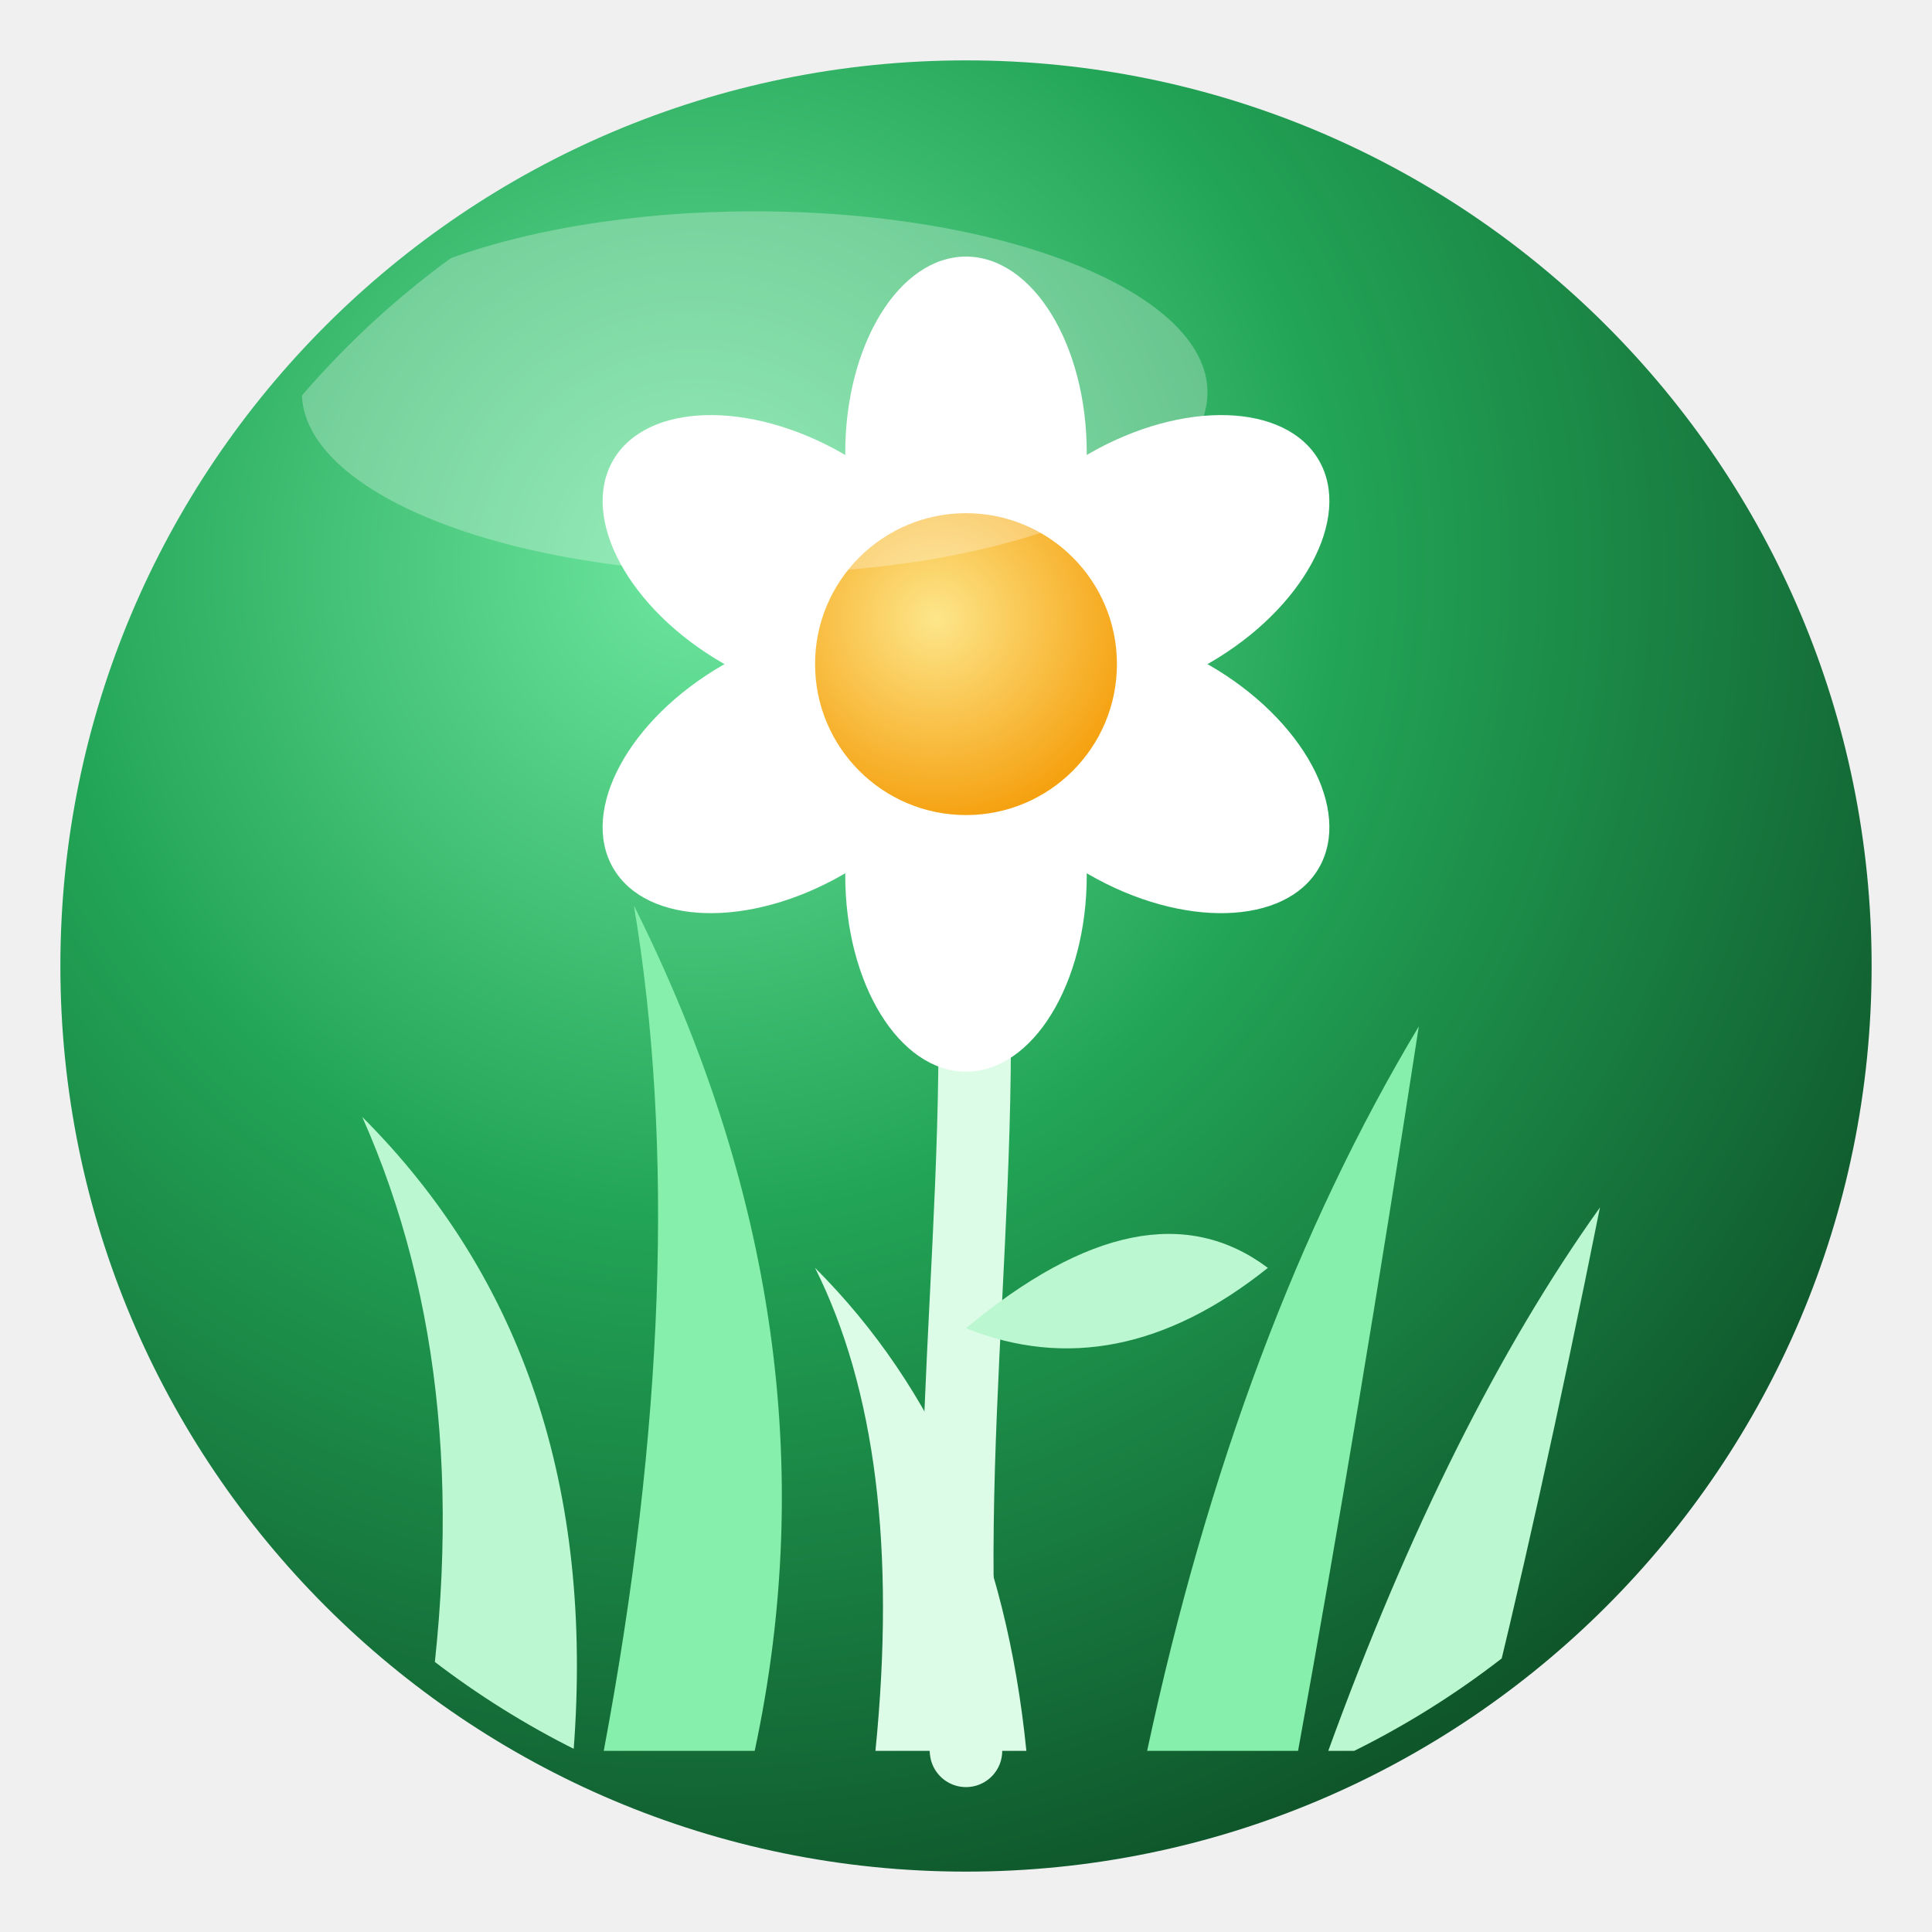
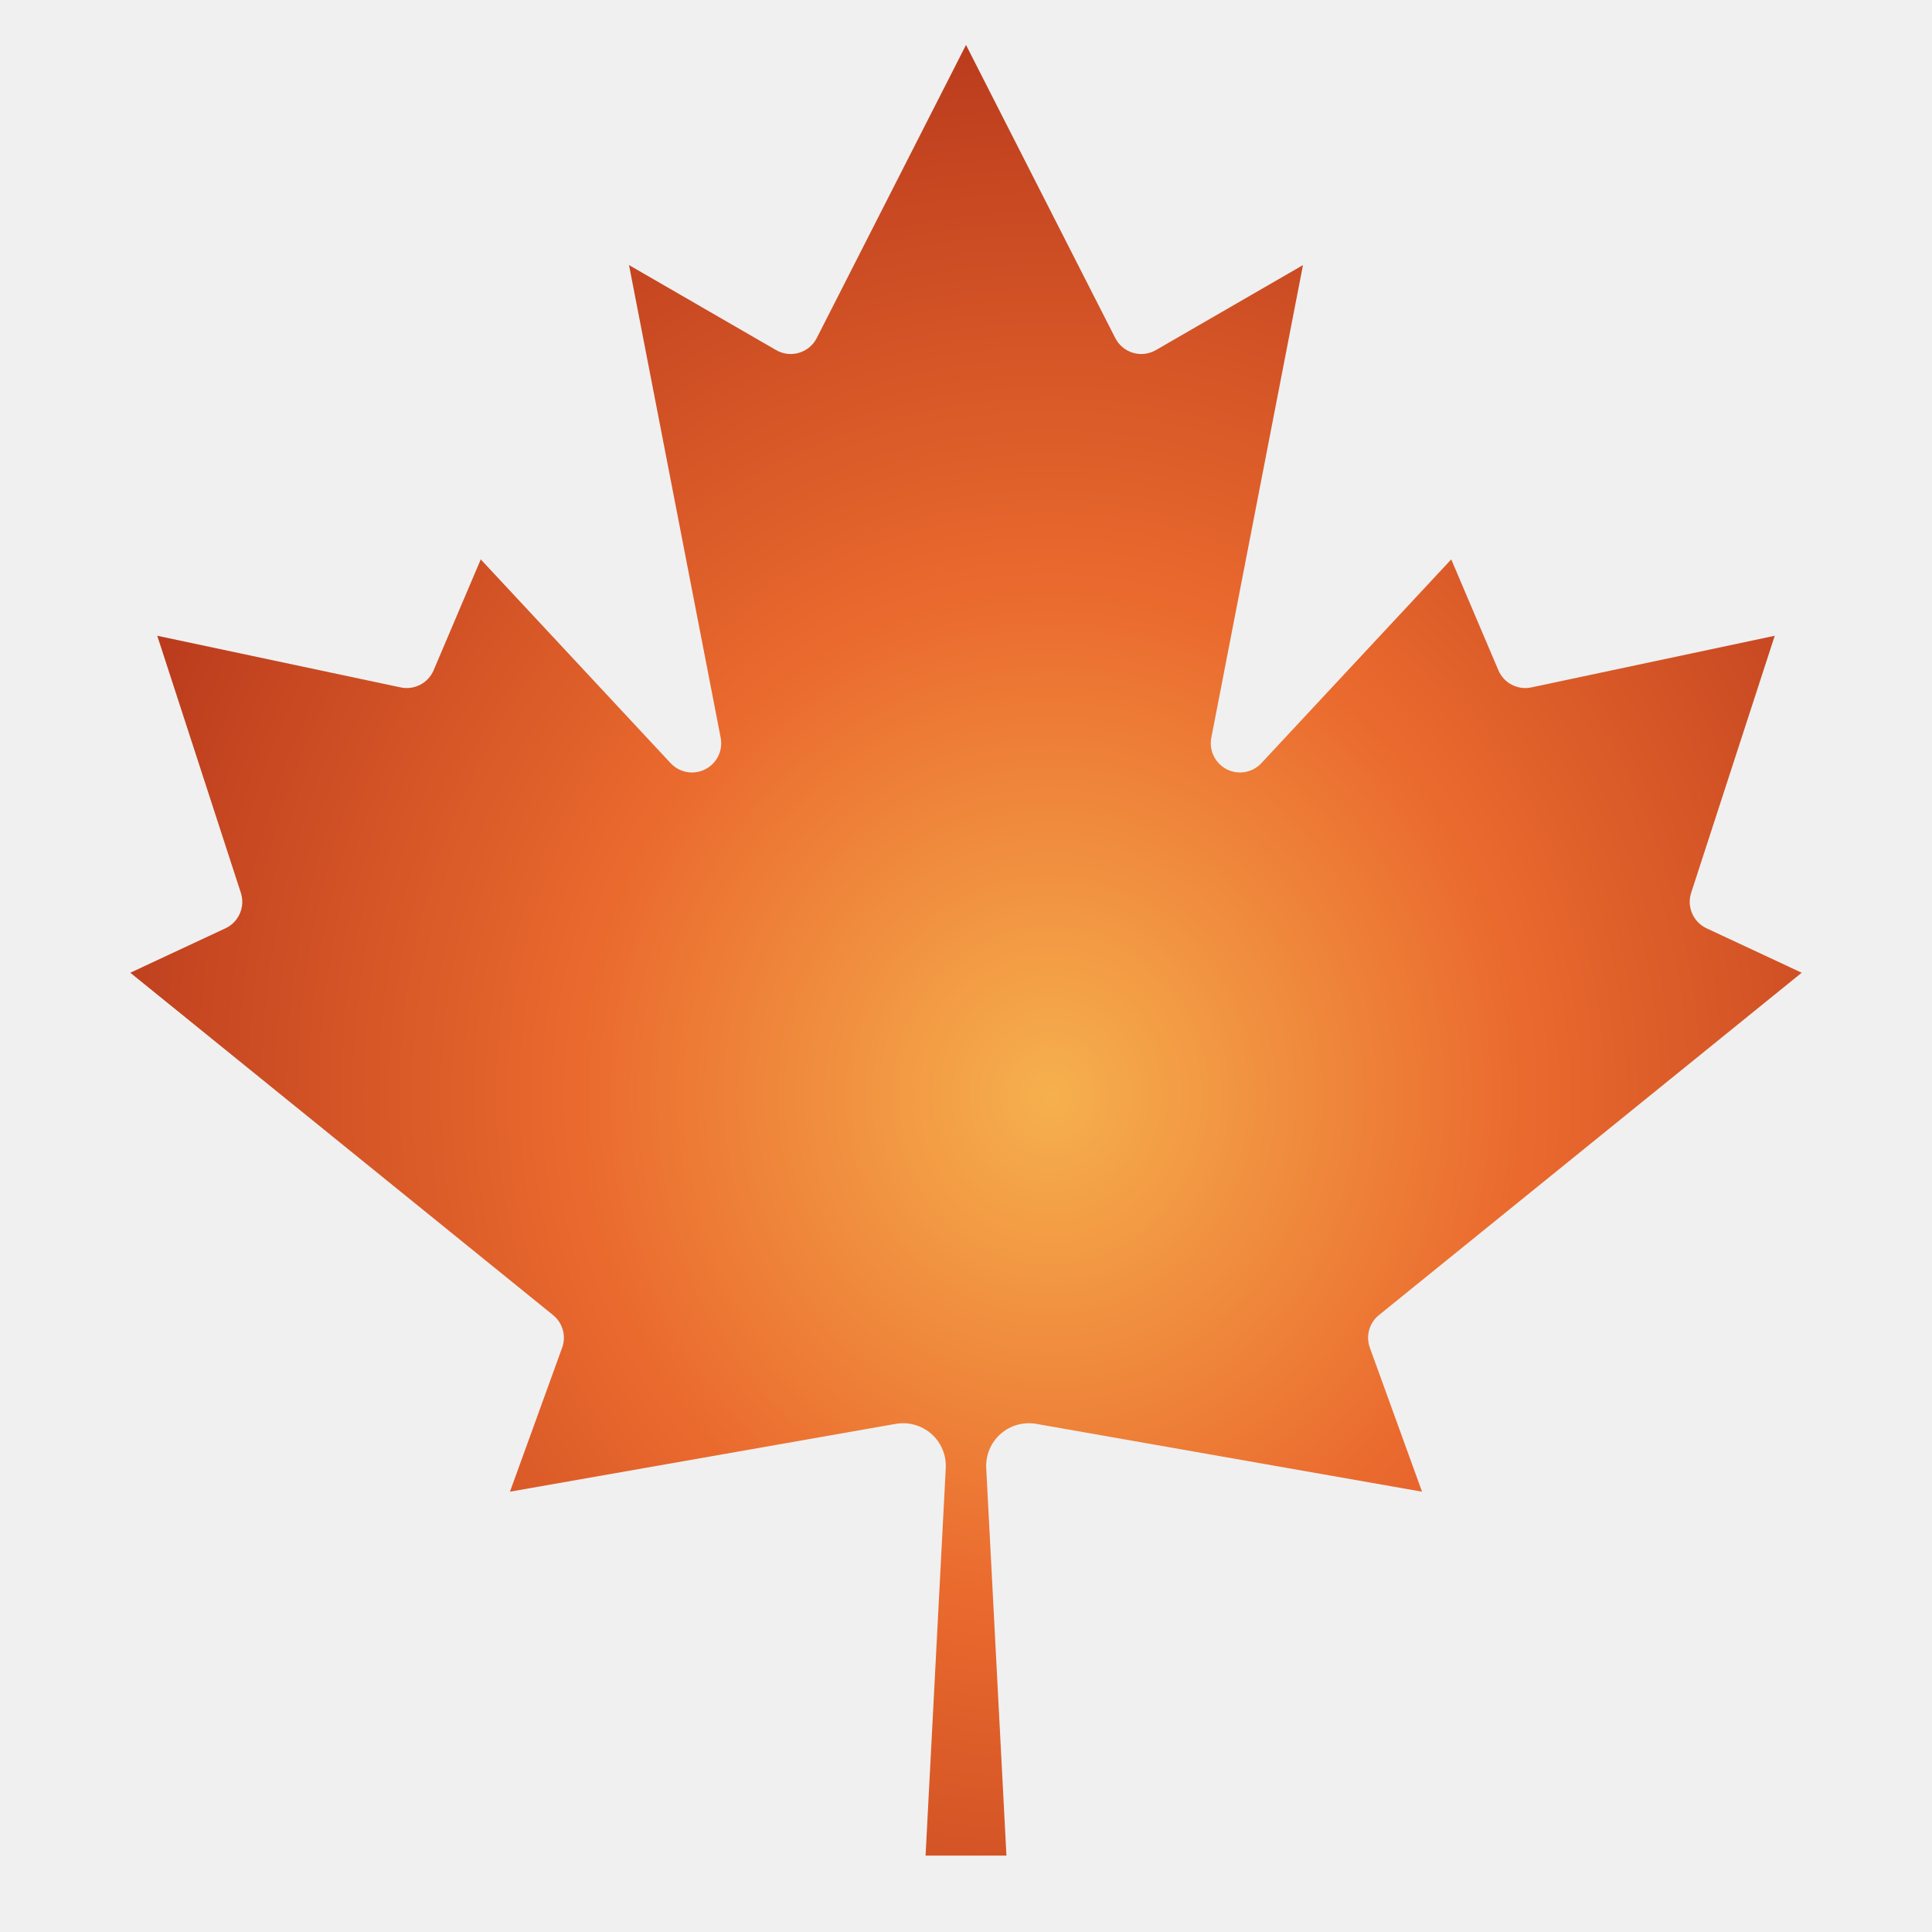
- <svg xmlns="http://www.w3.org/2000/svg" viewBox="0 0 64 64">
+ <svg xmlns="http://www.w3.org/2000/svg" viewBox="-2150 -2100 4300 4300">
  <defs>
-     <radialGradient id="g" cx="35%" cy="28%" r="80%">
-       <stop offset="0" stop-color="#6ee7a0" />
-       <stop offset=".45" stop-color="#22a456" />
-       <stop offset="1" stop-color="#0d4f27" />
+     <radialGradient id="m" cx="55%" cy="58%" r="62%">
+       <stop offset="0" stop-color="#f6b04e" />
+       <stop offset=".45" stop-color="#ea6a2e" />
+       <stop offset="1" stop-color="#b5361b" />
    </radialGradient>
-     <radialGradient id="s" cx="40%" cy="35%" r="70%">
-       <stop offset="0" stop-color="#fde68a" />
-       <stop offset="1" stop-color="#f59e0b" />
-     </radialGradient>
-     <clipPath id="c">
-       <circle cx="32" cy="32" r="29" />
-     </clipPath>
  </defs>
-   <circle cx="32" cy="32" r="30" fill="url(#g)" />
-   <g clip-path="url(#c)">
-     <path d="M14 58Q16 46 12 37Q20 45 19 58Z" fill="#bbf7d0" />
-     <path d="M20 58Q23 42 21 30Q28 44 25 58Z" fill="#86efac" />
-     <path d="M38 58Q41 44 47 34Q45 47 43 58Z" fill="#86efac" />
-     <path d="M44 58Q48 47 53 40Q51 50 49 58Z" fill="#bbf7d0" />
-     <path d="M29 58Q30 48 27 42Q33 48 34 58Z" fill="#dcfce7" />
-     <path d="M32 58C31 48 33 38 32 28" stroke="#dcfce7" stroke-width="2.4" fill="none" stroke-linecap="round" />
-     <path d="M32 44Q38 39 42 42Q37 46 32 44Z" fill="#bbf7d0" />
-     <g fill="#fff">
-       <ellipse cx="32" cy="15" rx="4" ry="6.5" />
-       <ellipse cx="32" cy="15" rx="4" ry="6.5" transform="rotate(60 32 22)" />
-       <ellipse cx="32" cy="15" rx="4" ry="6.5" transform="rotate(120 32 22)" />
-       <ellipse cx="32" cy="15" rx="4" ry="6.5" transform="rotate(180 32 22)" />
-       <ellipse cx="32" cy="15" rx="4" ry="6.5" transform="rotate(240 32 22)" />
-       <ellipse cx="32" cy="15" rx="4" ry="6.5" transform="rotate(300 32 22)" />
-     </g>
-     <circle cx="32" cy="22" r="5" fill="url(#s)" />
-     <ellipse cx="25" cy="13" rx="15" ry="6" fill="#fff" opacity=".28" />
-   </g>
+   <path d="m-90 2030 45-863a95 95 0 0 0-111-98l-859 151 116-320a65 65 0 0 0-20-73l-941-762 212-99a65 65 0 0 0 34-79l-186-572 542 115a65 65 0 0 0 73-38l105-247 423 454a65 65 0 0 0 111-57l-204-1052 327 189a65 65 0 0 0 91-27l332-652 332 652a65 65 0 0 0 91 27l327-189-204 1052a65 65 0 0 0 111 57l423-454 105 247a65 65 0 0 0 73 38l542-115-186 572a65 65 0 0 0 34 79l212 99-941 762a65 65 0 0 0-20 73l116 320-859-151a95 95 0 0 0-111 98l45 863z" fill="url(#m)" />
</svg>
